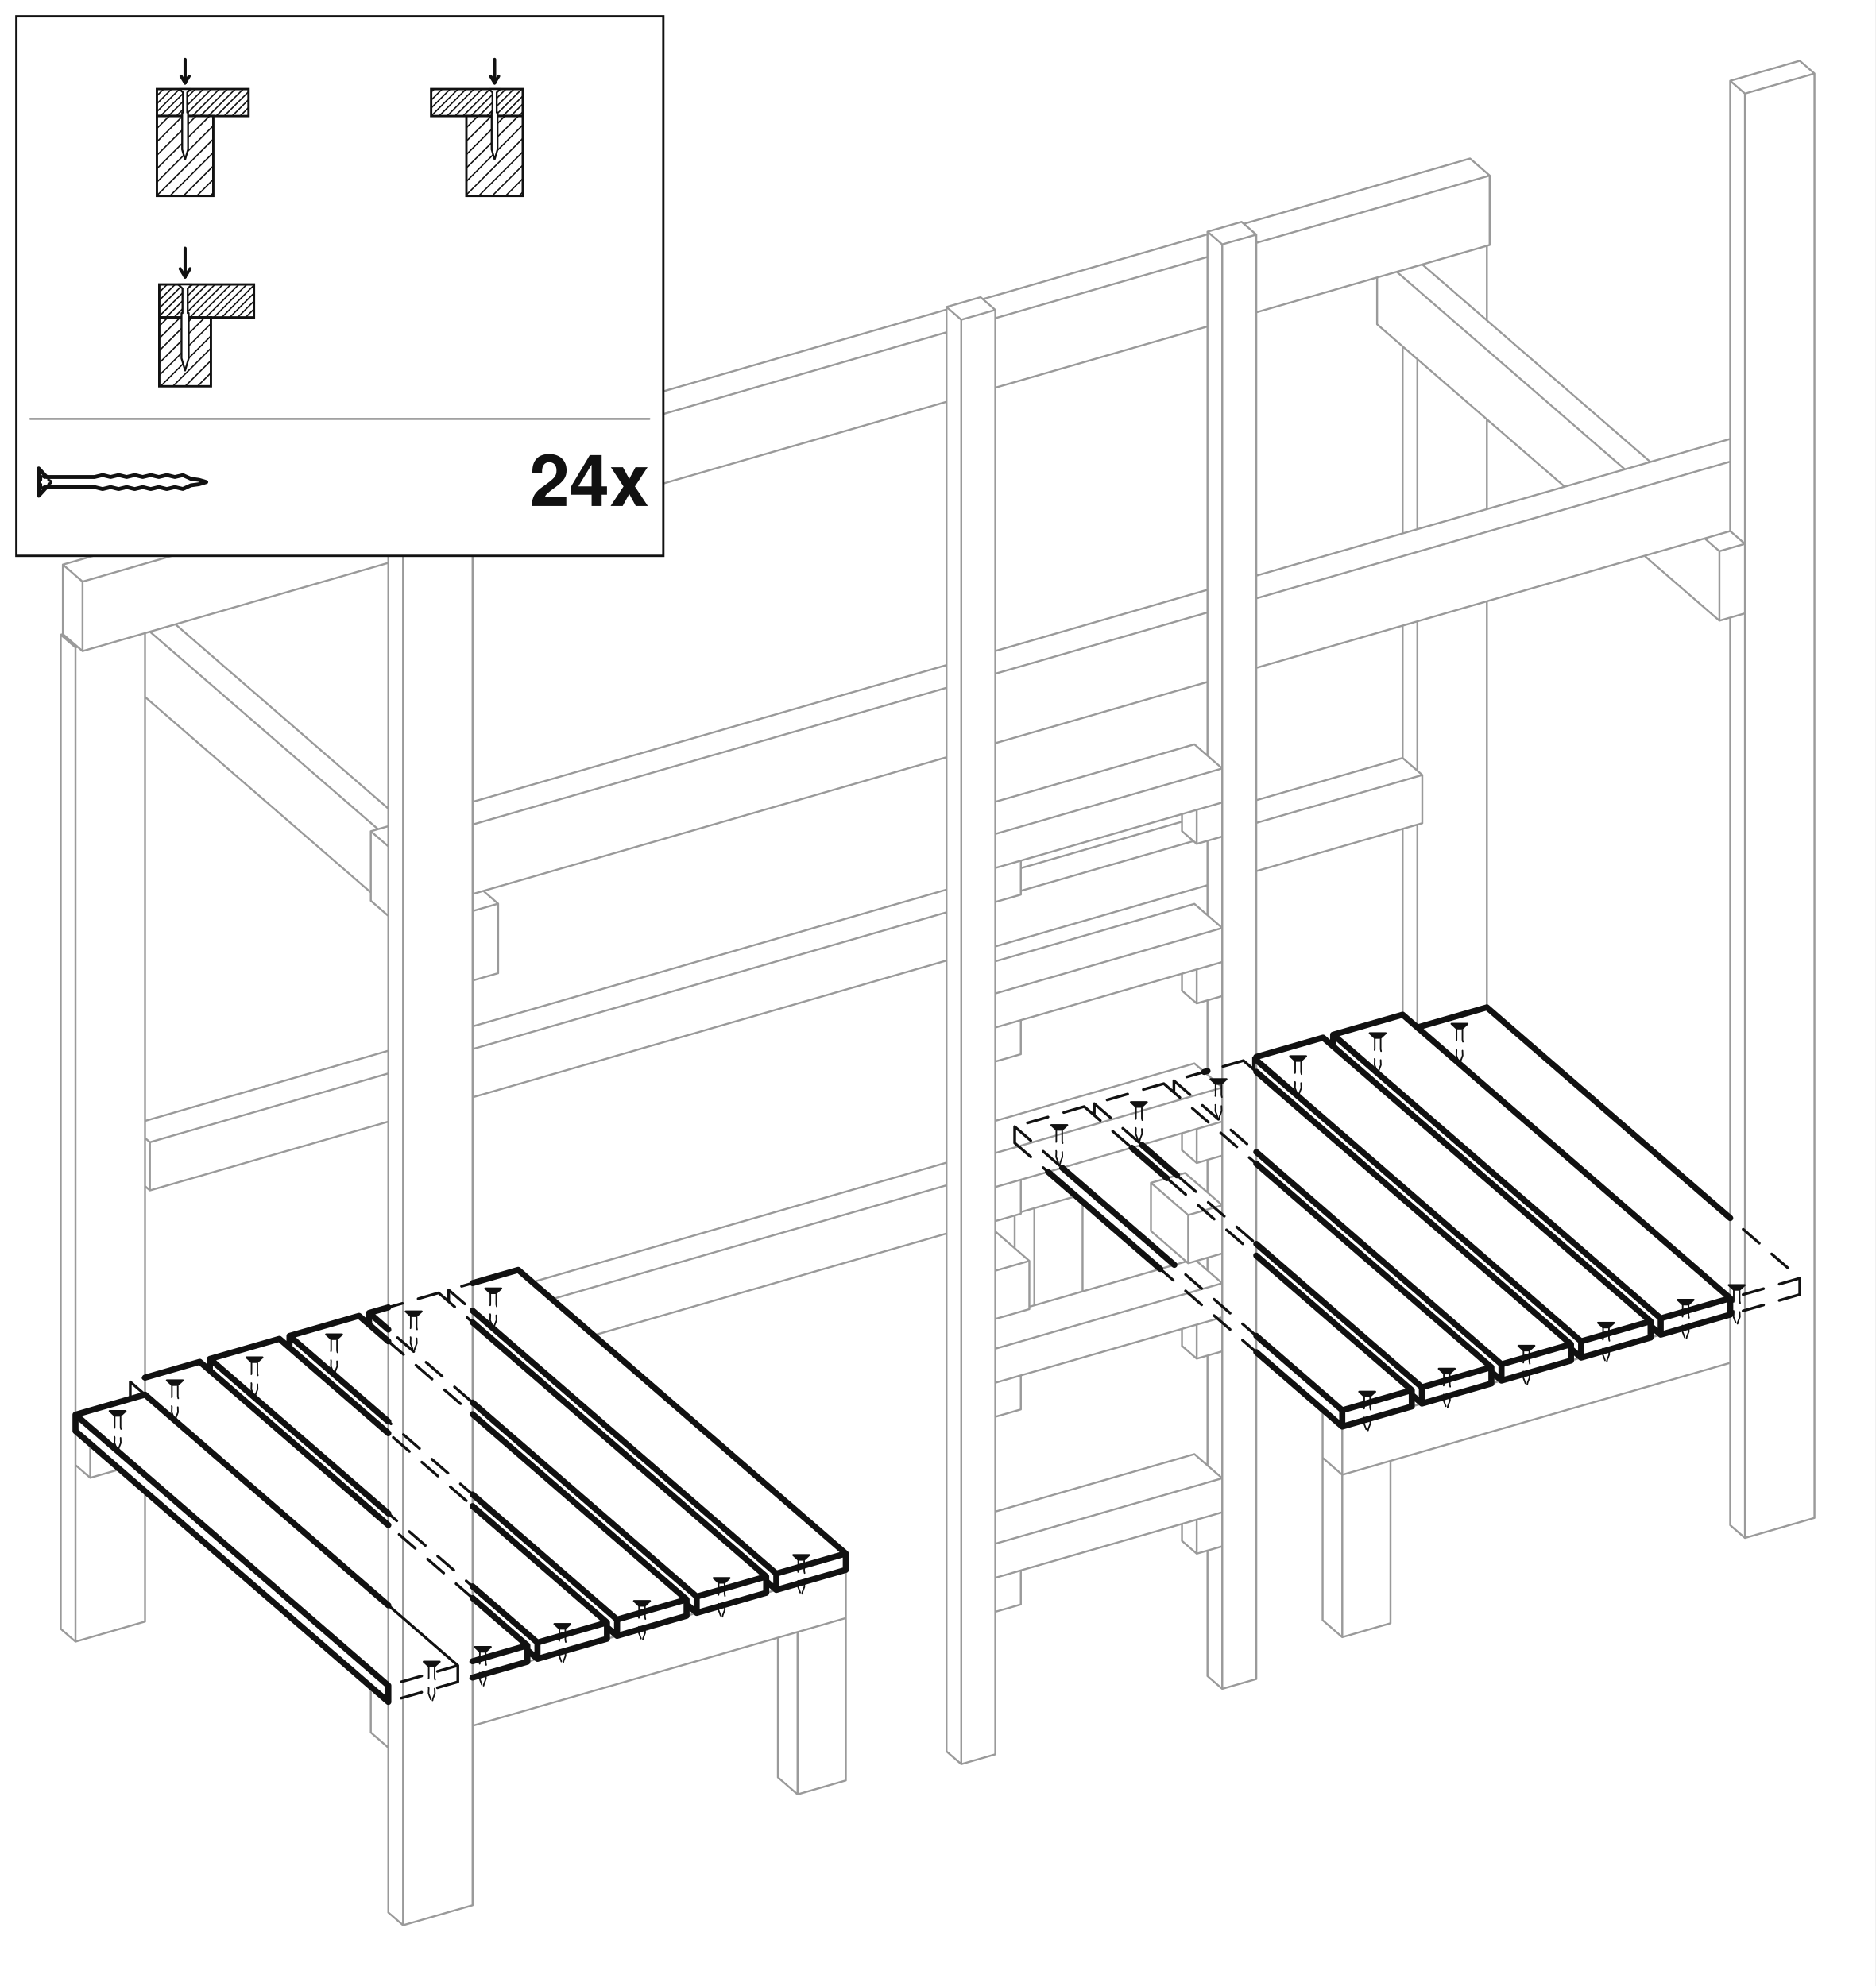
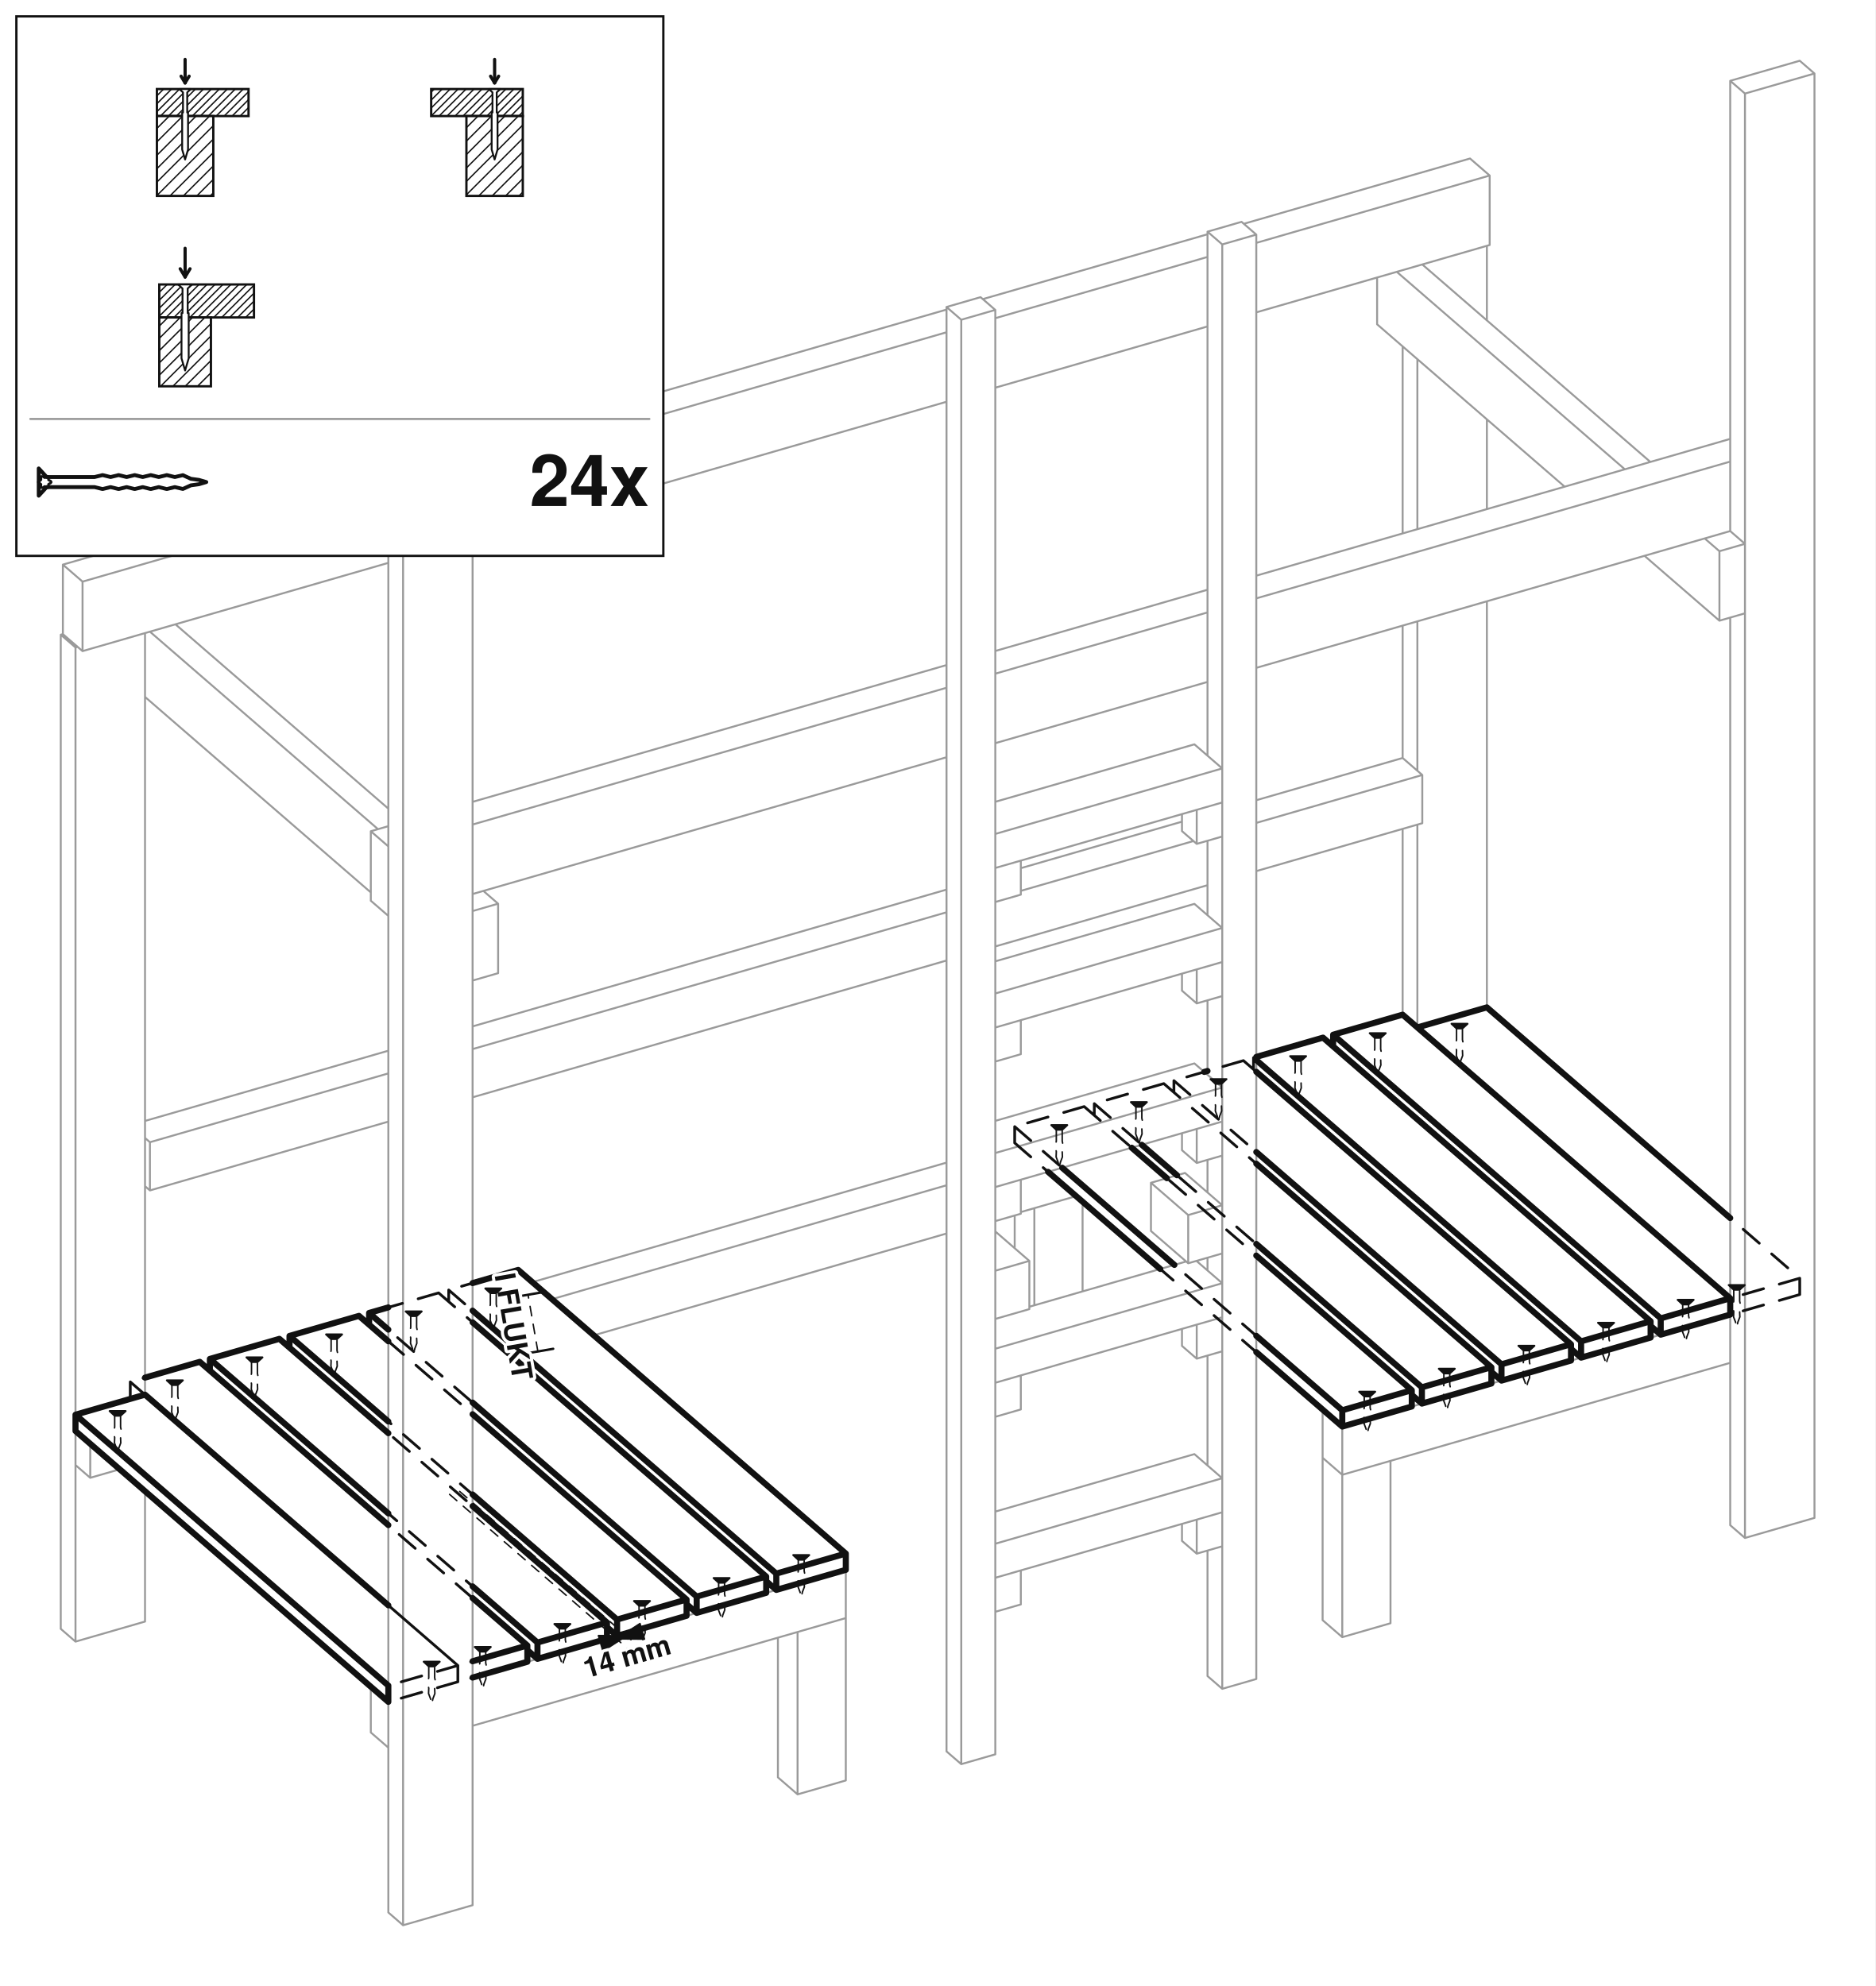
<svg xmlns="http://www.w3.org/2000/svg" viewBox="-1144.89 -1039.58 2289.79 2425.58">
  <rect x="-1144.89" y="-1039.58" width="2289.79" height="2425.58" fill="#ffffff" />
  <path d="M10.87,380.37 L-494.86,526.36 M169.11,421.29 L101.61,440.77 M10.87,466.97 L-419.86,591.31 M10.87,408.08 L-470.86,547.14 M670.7,190.76 L670.7,-305.19 M670.7,-417.77 L670.7,-527.41 M670.7,-648.28 L670.7,-739.35 M567.82,199.67 L567.82,-27.23 M567.82,-113.83 L567.82,-275.49 M567.82,-388.07 L567.82,-616.5 M585.82,215.26 L585.82,-32.43 M585.82,-98.24 L585.82,-280.69 M585.82,-393.27 L585.82,-600.91 M-967.82,940.89 L-967.82,781.68 M-967.82,663.76 L-967.82,-266.35 M-1070.7,949.8 L-1070.7,-264.37 M-1070.7,-264.37 L-1052.7,-248.78 M-1052.7,965.39 L-1052.7,-248.78 M-1070.7,949.8 L-1052.7,965.39 M-1068.1,-265.12 L-1070.7,-264.37 M-967.82,940.89 L-1052.7,965.39 M-1050.1,-249.53 L-1052.7,-248.78 M567.82,-113.83 L591.82,-93.05 M591.82,-34.16 L591.82,-93.05 M-967.82,350.26 L-961.82,355.45 M-961.82,414.34 L-961.82,355.45 M-967.82,409.15 L-961.82,414.34 M567.82,-113.83 L389.13,-62.25 M298.39,-36.05 L101.61,20.75 M10.87,46.95 L-567.82,214 M-670.7,243.7 L-967.82,329.47 M591.82,-34.16 L389.13,24.35 M329.56,41.55 L70.44,116.35 M10.87,133.55 L-567.82,300.6 M-670.7,330.3 L-961.82,414.34 M591.82,-93.05 L389.13,-34.54 M312.39,-12.38 L101.61,48.46 M10.87,74.66 L-567.82,241.71 M-670.7,271.41 L-961.82,355.45 M650.1,-845.99 L674.1,-825.21 M674.1,-740.34 L674.1,-825.21 M-1068.1,-265.12 L-1068.1,-349.99 M-1068.1,-349.99 L-1044.1,-329.21 M-1044.1,-244.34 L-1044.1,-329.21 M-1068.1,-265.12 L-1044.1,-244.34 M650.1,-845.99 L373.88,-766.25 M329.56,-753.46 L55.19,-674.25 M10.87,-661.46 L-583.07,-490 M-670.7,-464.71 L-1068.1,-349.99 M674.1,-740.34 L389.13,-658.07 M329.56,-640.88 L70.44,-566.07 M10.87,-548.88 L-567.82,-381.82 M-670.7,-352.13 L-1044.1,-244.34 M674.1,-825.21 L389.13,-742.94 M329.56,-725.75 L70.44,-650.94 M10.87,-633.75 L-567.82,-466.69 M-670.7,-437 L-1044.1,-329.21 M1052.7,-965.39 L1070.7,-949.8 M1070.7,814.3 L1070.7,-949.8 M967.82,823.21 L967.82,-285.3 M967.82,-390.96 L967.82,-940.89 M967.82,-940.89 L985.82,-925.3 M985.82,838.8 L985.82,-925.3 M967.82,823.21 L985.82,838.8 M1052.7,-965.39 L967.82,-940.89 M1070.7,814.3 L985.82,838.8 M1070.7,-949.8 L985.82,-925.3 M-585.82,-492.39 L-567.82,-476.8 M-567.82,1287.3 L-567.82,-476.8 M-670.7,1296.21 L-670.7,-467.89 M-670.7,-467.89 L-652.7,-452.3 M-652.7,1311.8 L-652.7,-452.3 M-670.7,1296.21 L-652.7,1311.8 M-585.82,-492.39 L-670.7,-467.89 M-567.82,1287.3 L-652.7,1311.8 M-567.82,-476.8 L-652.7,-452.3 M591.82,-716.59 L870.32,-475.4 M967.82,-390.96 L985.82,-375.37 M985.82,-290.5 L985.82,-375.37 M536.65,-643.5 L536.65,-700.66 M560.65,-707.59 L839.15,-466.4 M936.65,-381.96 L954.65,-366.37 M954.65,-281.5 L954.65,-366.37 M536.65,-643.5 L765.65,-445.18 M863.15,-360.74 L954.65,-281.5 M985.82,-290.5 L954.65,-281.5 M985.82,-375.37 L954.65,-366.37 M-930.65,-277.09 L-670.7,-51.96 M-554.65,48.54 L-536.65,64.13 M-536.65,149 L-536.65,64.13 M-961.82,-268.09 L-683.32,-26.9 M-567.82,158 L-567.82,73.13 M-967.82,-188.41 L-692.1,50.38 M-536.65,149 L-567.82,158 M-536.65,64.13 L-567.82,73.13 M-692.1,60.51 L-692.1,-24.36 M-692.1,-24.36 L-670.7,-5.83 M-692.1,60.51 L-670.7,79.04 M967.82,-503.54 L389.13,-336.49 M329.56,-319.29 L70.44,-244.49 M10.87,-227.29 L-567.82,-60.24 M-670.7,-30.54 L-692.1,-24.36 M967.82,-390.96 L389.13,-223.91 M329.56,-206.71 L70.44,-131.91 M10.87,-114.71 L-567.82,52.34 M967.82,-475.83 L389.13,-308.78 M329.56,-291.58 L70.44,-216.78 M10.87,-199.58 L-567.82,-32.53 M-1052.7,749.75 L-1052.7,708.18 M-1052.7,708.18 L-1034.7,723.76 M-1034.7,765.33 L-1034.7,723.76 M-1052.7,749.75 L-1034.7,765.33 M-998.7,754.94 L-1034.7,765.33 M470.11,740.85 L470.11,681.96 M470.11,681.96 L494.11,702.75 M494.11,761.64 L494.11,702.75 M470.11,740.85 L494.11,761.64 M967.82,624.89 L494.11,761.64 M967.82,566 L494.11,702.75 M-112.11,936.64 L-112.11,877.75 M-692.1,1076.35 L-692.1,1020.46 M-692.1,1076.35 L-670.7,1094.89 M-112.11,936.64 L-567.82,1068.19 M-112.11,877.75 L-567.82,1009.3 M177,537.66 L177,428.12 M94.11,484.92 L94.11,444.96 M118.11,554.66 L118.11,436.01 M169.11,421.29 L118.11,436.01 M553,942.96 L553,744.64 M470.11,939.17 L470.11,740.85 M470.11,740.85 L494.11,761.64 M494.11,959.96 L494.11,761.64 M470.11,939.17 L494.11,959.96 M553,942.96 L494.11,959.96 M553,744.64 L494.11,761.64 M-112.11,1134.96 L-112.11,936.64 M-195,1131.17 L-195,960.57 M-171,1151.96 L-171,953.64 M-195,1131.17 L-171,1151.96 M-112.11,1134.96 L-171,1151.96 M-112.11,936.64 L-171,953.64 M313.56,736.39 L347.56,765.84 M347.56,807.41 L347.56,765.84 M70.44,887.41 L70.44,845.84 M313.56,736.39 L70.44,806.58 M347.56,807.41 L70.44,887.41 M347.56,765.84 L70.44,845.84 M316.06,500.4 L347.56,527.68 M347.56,569.25 L347.56,527.68 M70.44,649.25 L70.44,607.68 M303.49,501.14 L112.01,556.42 M347.56,569.25 L70.44,649.25 M347.56,527.68 L70.44,607.68 M313.56,259.21 L347.56,288.66 M347.56,330.23 L347.56,288.66 M70.44,410.23 L70.44,368.66 M313.56,259.21 L70.44,329.4 M347.56,330.23 L70.44,410.23 M347.56,288.66 L70.44,368.66 M313.56,64.36 L347.56,93.8 M347.56,135.37 L347.56,93.8 M70.44,215.37 L70.44,173.8 M313.56,64.36 L70.44,134.54 M347.56,135.37 L70.44,215.37 M347.56,93.8 L70.44,173.8 M313.56,-130.5 L347.56,-101.05 M347.56,-59.49 L347.56,-101.05 M70.44,20.51 L70.44,-21.05 M313.56,-130.5 L70.44,-60.31 M347.56,-59.49 L70.44,20.51 M347.56,-101.05 L70.44,-21.05 M371.13,-768.64 L389.13,-753.05 M389.13,1011.05 L389.13,-753.05 M329.56,1007.46 L329.56,854.17 M329.56,750.25 L329.56,616.01 M329.56,512.09 L329.56,496.5 M329.56,416.83 L329.56,376.99 M329.56,273.07 L329.56,182.14 M329.56,78.21 L329.56,-12.72 M329.56,-116.64 L329.56,-756.64 M329.56,-756.64 L347.56,-741.05 M347.56,1023.05 L347.56,-741.05 M329.56,1007.46 L347.56,1023.05 M371.13,-768.64 L329.56,-756.64 M389.13,1011.05 L347.56,1023.05 M389.13,-753.05 L347.56,-741.05 M52.44,-676.64 L70.44,-661.05 M70.44,1103.05 L70.44,-661.05 M10.87,1099.46 L10.87,-664.64 M10.87,-664.64 L28.87,-649.05 M28.87,1115.05 L28.87,-649.05 M10.87,1099.46 L28.87,1115.05 M52.44,-676.64 L10.87,-664.64 M70.44,1103.05 L28.87,1115.05 M70.44,-661.05 L28.87,-649.05 M347.56,848.98 L347.56,807.41 M298.39,842.39 L298.39,821.6 M316.39,857.98 L316.39,816.41 M298.39,842.39 L316.39,857.98 M347.56,848.98 L316.39,857.98 M347.56,807.41 L316.39,816.41 M347.56,610.82 L347.56,569.25 M298.39,604.23 L298.39,583.45 M316.39,619.82 L316.39,578.25 M298.39,604.23 L316.39,619.82 M347.56,610.82 L316.39,619.82 M347.56,569.25 L316.39,578.25 M347.56,371.8 L347.56,330.23 M298.39,365.21 L298.39,344.42 M316.39,380.8 L316.39,339.23 M298.39,365.21 L316.39,380.8 M347.56,371.8 L316.39,380.8 M347.56,330.23 L316.39,339.23 M347.56,176.94 L347.56,135.37 M298.39,170.35 L298.39,149.57 M316.39,185.94 L316.39,144.37 M298.39,170.35 L316.39,185.94 M347.56,176.94 L316.39,185.94 M347.56,135.37 L316.39,144.37 M347.56,-17.92 L347.56,-59.49 M298.39,-24.5 L298.39,-45.29 M316.39,-8.92 L316.39,-50.49 M298.39,-24.5 L316.39,-8.92 M347.56,-17.92 L316.39,-8.92 M347.56,-59.49 L316.39,-50.49 M101.61,919.98 L101.61,878.41 M70.44,928.98 L70.44,887.41 M101.61,919.98 L70.44,928.98 M101.61,878.41 L70.44,887.41 M101.61,681.82 L101.61,640.25 M70.44,690.82 L70.44,649.25 M101.61,681.82 L70.44,690.82 M101.61,640.25 L70.44,649.25 M101.61,442.8 L101.61,401.23 M70.44,451.8 L70.44,410.23 M101.61,442.8 L70.44,451.8 M101.61,401.23 L70.44,410.23 M101.61,247.94 L101.61,206.37 M70.44,256.94 L70.44,215.37 M101.61,247.94 L70.44,256.94 M101.61,206.37 L70.44,215.37 M101.61,53.08 L101.61,11.51 M70.44,62.08 L70.44,20.51 M101.61,53.08 L70.44,62.08 M101.61,11.51 L70.44,20.51 M302.06,393.01 L347.56,432.42 M347.56,491.31 L347.56,432.42 M260.49,463.9 L260.49,405.01 M260.49,405.01 L305.99,444.42 M305.99,503.31 L305.99,444.42 M260.49,463.9 L305.99,503.31 M302.06,393.01 L260.49,405.01 M347.56,491.31 L305.99,503.31 M347.56,432.42 L305.99,444.42 M70.44,464.42 L112.01,500.42 M112.01,559.31 L112.01,500.42 M70.44,571.31 L70.44,512.42 M112.01,559.31 L70.44,571.31 M112.01,500.42 L70.44,512.42" fill="none" stroke="#9a9a9a" stroke-width="2.37" stroke-linecap="round" stroke-linejoin="round" />
  <path d="M670.7,190.76 L1052.7,521.58 M1052.7,541.5 L1052.7,521.58 M585.82,215.26 L967.82,546.08 M967.82,566 L967.82,546.08 M670.7,190.76 L585.82,215.26 M1052.7,541.5 L967.82,566 M1052.7,521.58 L967.82,546.08 M-967.82,663.76 L-585.82,994.58 M-585.82,1014.5 L-585.82,994.58 M-1052.7,708.18 L-1052.7,688.26 M-1052.7,688.26 L-670.7,1019.08 M-670.7,1039 L-670.7,1019.08 M-1052.7,708.18 L-670.7,1039 M-967.82,663.76 L-1052.7,688.26 M-585.82,1014.5 L-670.7,1039 M-585.82,994.58 L-670.7,1019.08 M567.82,199.67 L967.82,546.08 M967.82,566 L967.82,546.08 M482.95,238.42 L482.95,224.17 M482.95,224.17 L882.95,570.58 M882.95,590.5 L882.95,570.58 M870.61,579.81 L882.95,590.5 M567.82,199.67 L482.95,224.17 M967.82,566 L882.95,590.5 M967.82,546.08 L882.95,570.58 M470.61,227.73 L870.61,574.14 M870.61,594.06 L870.61,574.14 M385.74,266.48 L385.74,252.23 M385.74,252.23 L785.74,598.64 M785.74,618.56 L785.74,598.64 M773.4,607.87 L785.74,618.56 M470.61,227.73 L385.74,252.23 M870.61,594.06 L785.74,618.56 M870.61,574.14 L785.74,598.64 M373.4,255.79 L773.4,602.2 M773.4,622.12 L773.4,602.2 M288.53,294.54 L288.53,280.29 M288.53,280.29 L688.53,626.7 M688.53,646.62 L688.53,626.7 M676.19,635.94 L688.53,646.62 M373.4,255.79 L288.53,280.29 M773.4,622.12 L688.53,646.62 M773.4,602.2 L688.53,626.7 M276.19,283.86 L676.19,630.27 M676.19,650.19 L676.19,630.27 M191.32,322.61 L191.32,308.36 M191.32,308.36 L591.32,654.77 M591.32,674.69 L591.32,654.77 M578.98,664 L591.32,674.69 M276.19,283.86 L191.32,308.36 M676.19,650.19 L591.32,674.69 M676.19,630.27 L591.32,654.77 M178.98,311.92 L578.98,658.33 M578.98,678.25 L578.98,658.33 M94.11,356.34 L94.11,336.42 M94.11,336.42 L494.11,682.83 M494.11,702.75 L494.11,682.83 M94.11,356.34 L494.11,702.75 M178.98,311.92 L94.11,336.42 M578.98,678.25 L494.11,702.75 M578.98,658.33 L494.11,682.83 M-900.95,623.67 L-500.95,970.08 M-500.95,990 L-500.95,970.08 M-985.82,668.09 L-985.82,648.17 M-985.82,648.17 L-585.82,994.58 M-585.82,1014.5 L-585.82,994.58 M-985.82,668.09 L-985.07,668.74 M-900.95,623.67 L-985.82,648.17 M-500.95,990 L-585.82,1014.5 M-500.95,970.08 L-585.82,994.58 M-803.74,595.61 L-403.74,942.02 M-403.74,961.94 L-403.74,942.02 M-888.61,634.36 L-888.61,620.11 M-888.61,620.11 L-488.61,966.52 M-488.61,986.44 L-488.61,966.52 M-500.95,975.75 L-488.61,986.44 M-803.74,595.61 L-888.61,620.11 M-403.74,961.94 L-488.61,986.44 M-403.74,942.02 L-488.61,966.52 M-706.53,567.54 L-306.53,913.95 M-306.53,933.87 L-306.53,913.95 M-791.4,606.29 L-791.4,592.04 M-791.4,592.04 L-391.4,938.45 M-391.4,958.37 L-391.4,938.45 M-403.74,947.69 L-391.4,958.37 M-706.53,567.54 L-791.4,592.04 M-306.53,933.87 L-391.4,958.37 M-306.53,913.95 L-391.4,938.45 M-609.32,539.48 L-209.32,885.89 M-209.32,905.81 L-209.32,885.89 M-694.19,578.23 L-694.19,563.98 M-694.19,563.98 L-294.19,910.39 M-294.19,930.31 L-294.19,910.39 M-306.53,919.62 L-294.19,930.31 M-609.32,539.48 L-694.19,563.98 M-209.32,905.81 L-294.19,930.31 M-209.32,885.89 L-294.19,910.39 M-512.11,511.42 L-112.11,857.83 M-112.11,877.75 L-112.11,857.83 M-596.98,550.17 L-596.98,535.92 M-596.98,535.92 L-196.98,882.33 M-196.98,902.25 L-196.98,882.33 M-209.32,891.56 L-196.98,902.25 M-512.11,511.42 L-596.98,535.92 M-112.11,877.75 L-196.98,902.25 M-112.11,857.83 L-196.98,882.33" fill="none" stroke="#111111" stroke-width="3.34" stroke-linecap="round" stroke-linejoin="round" stroke-dasharray="26 20" />
  <path d="M670.7,190.76 L967.82,448.08 M585.82,215.26 L967.82,546.08 M967.82,566 L967.82,546.08 M670.7,190.76 L585.82,215.26 M-967.82,663.76 L-670.7,921.08 M-1052.7,708.18 L-1052.7,688.26 M-1052.7,688.26 L-670.7,1019.08 M-670.7,1039 L-670.7,1019.08 M-1052.7,708.18 L-670.7,1039 M-967.82,663.76 L-1052.7,688.26 M567.82,199.67 L967.82,546.08 M967.82,566 L967.82,546.08 M482.95,238.42 L482.95,224.17 M482.95,224.17 L882.95,570.58 M882.95,590.5 L882.95,570.58 M870.61,579.81 L882.95,590.5 M567.82,199.67 L482.95,224.17 M967.82,566 L882.95,590.5 M967.82,546.08 L882.95,570.58 M470.61,227.73 L870.61,574.14 M870.61,594.06 L870.61,574.14 M389.13,255.17 L785.74,598.64 M785.74,618.56 L785.74,598.64 M773.4,607.87 L785.74,618.56 M470.61,227.73 L389.13,251.25 M870.61,594.06 L785.74,618.56 M870.61,574.14 L785.74,598.64 M389.13,269.42 L773.4,602.2 M773.4,622.12 L773.4,602.2 M389.13,367.42 L688.53,626.7 M688.53,646.62 L688.53,626.7 M676.19,635.94 L688.53,646.62 M329.56,268.45 L325.56,269.6 M773.4,622.12 L688.53,646.62 M773.4,602.2 L688.53,626.7 M389.13,381.67 L676.19,630.27 M676.19,650.19 L676.19,630.27 M249.32,358.59 L292.32,395.83 M389.13,479.67 L591.32,654.77 M591.32,674.69 L591.32,654.77 M578.98,664 L591.32,674.69 M676.19,650.19 L591.32,674.69 M676.19,630.27 L591.32,654.77 M236.98,362.15 L279.98,399.39 M389.13,493.92 L578.98,658.33 M578.98,678.25 L578.98,658.33 M152.11,386.65 L289.11,505.29 M389.13,591.92 L494.11,682.83 M494.11,702.75 L494.11,682.83 M134.86,391.63 L271.86,510.27 M389.13,611.84 L494.11,702.75 M578.98,678.25 L494.11,702.75 M578.98,658.33 L494.11,682.83 M-900.95,623.67 L-670.7,823.08 M-567.82,912.17 L-500.95,970.08 M-500.95,990 L-500.95,970.08 M-967.82,663.76 L-670.7,921.08 M-900.95,623.67 L-967.82,642.97 M-500.95,990 L-567.82,1009.3 M-500.95,970.08 L-567.82,989.38 M-803.74,595.61 L-670.7,710.83 M-567.82,799.92 L-403.74,942.02 M-403.74,961.94 L-403.74,942.02 M-888.61,634.36 L-888.61,620.11 M-888.61,620.11 L-670.7,808.83 M-567.82,897.92 L-488.61,966.52 M-488.61,986.44 L-488.61,966.52 M-500.95,975.75 L-488.61,986.44 M-803.74,595.61 L-888.61,620.11 M-403.74,961.94 L-488.61,986.44 M-403.74,942.02 L-488.61,966.52 M-706.53,567.54 L-670.7,598.58 M-567.82,687.67 L-306.53,913.95 M-306.53,933.87 L-306.53,913.95 M-791.4,606.29 L-791.4,592.04 M-791.4,592.04 L-670.7,696.58 M-567.82,785.67 L-391.4,938.45 M-391.4,958.37 L-391.4,938.45 M-403.74,947.69 L-391.4,958.37 M-706.53,567.54 L-791.4,592.04 M-306.53,933.87 L-391.4,958.37 M-306.53,913.95 L-391.4,938.45 M-567.82,575.42 L-209.32,885.89 M-209.32,905.81 L-209.32,885.89 M-694.19,578.23 L-694.19,563.98 M-694.19,563.98 L-670.7,584.33 M-567.82,673.42 L-294.19,910.39 M-294.19,930.31 L-294.19,910.39 M-306.53,919.62 L-294.19,930.31 M-670.7,557.2 L-694.19,563.98 M-209.32,905.81 L-294.19,930.31 M-209.32,885.89 L-294.19,910.39 M-512.11,511.42 L-112.11,857.83 M-112.11,877.75 L-112.11,857.83 M-567.82,561.17 L-196.98,882.33 M-196.98,902.25 L-196.98,882.33 M-209.32,891.56 L-196.98,902.25 M-512.11,511.42 L-567.82,527.5 M-112.11,877.75 L-196.98,902.25 M-112.11,857.83 L-196.98,882.33" fill="none" stroke="#111111" stroke-width="7.42" stroke-linecap="round" stroke-linejoin="round" />
+   <path d="M-583.58,781.98 L-364.23,971.95" fill="none" stroke="#111111" stroke-width="1.76" stroke-linecap="round" stroke-dasharray="11.73 10.35" />
+   <path d="M-595.92,785.55 L-376.57,975.51" fill="none" stroke="#111111" stroke-width="1.76" stroke-linecap="round" stroke-dasharray="11.73 10.35" />
+   <path d="M-379.88,958.39 L-392.22,961.96" fill="none" stroke="#111111" stroke-width="2.93" stroke-linecap="round" />
+   <path d="M-379.88,958.39 L-414.1,958.04 L-408.64,976.93 Z" fill="#111111" stroke="#111111" stroke-width="1.97" stroke-linejoin="round" />
+   <path d="M-392.22,961.96 L-358,962.31 L-363.46,943.42 Z" fill="#111111" stroke="#111111" stroke-width="1.97" stroke-linejoin="round" />
+   <text x="-376" y="994.98" font-family="Helvetica, Arial, sans-serif" font-size="34.5" font-weight="bold" text-anchor="middle" fill="#111111" paint-order="stroke" stroke="#ffffff" stroke-width="7.59" stroke-linejoin="round" transform="rotate(-16.1 -376 994.98)">14 mm</text>
+   <path d="M-488.11,611.01 L-500.11,541.73" fill="none" stroke="#111111" stroke-width="1.76" stroke-linecap="round" stroke-dasharray="11.73 10.35" />
+   <path d="M-469.41,607.77 L-506.81,614.25" fill="none" stroke="#111111" stroke-width="2.93" stroke-linecap="round" />
+   <path d="M-481.41,538.49 L-518.81,544.97" fill="none" stroke="#111111" stroke-width="2.93" stroke-linecap="round" />
+   <text x="-529.8" y="582.55" font-family="Helvetica, Arial, sans-serif" font-size="34.5" font-weight="bold" text-anchor="middle" fill="#111111" paint-order="stroke" stroke="#ffffff" stroke-width="7.59" stroke-linejoin="round" transform="rotate(80.17 -529.8 582.55)">I FLUKT</text>
  <rect x="-1124.89" y="-1019.58" width="789.98" height="658.9" rx="0" fill="#ffffff" stroke="#111111" stroke-width="2.82" />
  <rect x="-953.29" y="-930.83" width="111.88" height="32.99" rx="0" fill="#ffffff" stroke="#111111" stroke-width="2.82" />
  <path d="M-953.29,-922.64 L-945.1,-930.83 M-953.29,-912.92 L-935.38,-930.83 M-953.29,-903.2 L-925.66,-930.83 M-948.93,-897.84 L-915.94,-930.83 M-939.21,-897.84 L-906.22,-930.83 M-929.49,-897.84 L-896.5,-930.83 M-919.77,-897.84 L-886.78,-930.83 M-910.05,-897.84 L-877.06,-930.83 M-900.33,-897.84 L-867.34,-930.83 M-890.61,-897.84 L-857.62,-930.83 M-880.89,-897.84 L-847.9,-930.83 M-871.17,-897.84 L-841.41,-927.6 M-861.45,-897.84 L-841.41,-917.88 M-851.73,-897.84 L-841.41,-908.16 M-842.01,-897.84 L-841.41,-898.44" fill="none" stroke="#111111" stroke-width="1.63" />
  <rect x="-953.29" y="-897.84" width="68.85" height="97.54" rx="0" fill="#ffffff" stroke="#111111" stroke-width="2.82" />
  <path d="M-953.29,-882.76 L-938.21,-897.84 M-953.29,-866.37 L-921.82,-897.84 M-953.29,-849.97 L-905.43,-897.84 M-953.29,-833.58 L-889.03,-897.84 M-953.29,-817.19 L-884.44,-886.04 M-953.29,-800.79 L-884.44,-869.65 M-937.39,-800.3 L-884.44,-853.25 M-921,-800.3 L-884.44,-836.86 M-904.61,-800.3 L-884.44,-820.47 M-888.21,-800.3 L-884.44,-804.07" fill="none" stroke="#111111" stroke-width="1.63" />
  <path d="M-925.86,-930.83 L-921.45,-926.77 L-921.45,-902.17 L-922.45,-902.17 L-922.45,-856.96 L-918.87,-844.77 L-915.28,-856.96 L-915.28,-902.17 L-916.28,-902.17 L-916.28,-926.77 L-911.87,-930.83 Z" fill="#ffffff" stroke="#111111" stroke-width="2.26" stroke-linejoin="round" />
  <path d="M-918.87,-966.98 L-918.87,-938.33" fill="none" stroke="#111111" stroke-width="3.9" stroke-linecap="round" />
  <path d="M-918.87,-938.33 L-913.95,-946.5" fill="none" stroke="#111111" stroke-width="3.9" stroke-linecap="round" />
  <path d="M-918.87,-938.33 L-923.78,-946.5" fill="none" stroke="#111111" stroke-width="3.9" stroke-linecap="round" />
  <rect x="-618.4" y="-930.83" width="111.88" height="32.99" rx="0" fill="#ffffff" stroke="#111111" stroke-width="2.82" />
  <path d="M-618.4,-927.05 L-614.62,-930.83 M-618.4,-917.33 L-604.9,-930.83 M-618.4,-907.61 L-595.18,-930.83 M-618.4,-897.89 L-585.46,-930.83 M-608.73,-897.84 L-575.74,-930.83 M-599.01,-897.84 L-566.02,-930.83 M-589.3,-897.84 L-556.3,-930.83 M-579.58,-897.84 L-546.58,-930.83 M-569.86,-897.84 L-536.86,-930.83 M-560.14,-897.84 L-527.14,-930.83 M-550.42,-897.84 L-517.42,-930.83 M-540.7,-897.84 L-507.7,-930.83 M-530.98,-897.84 L-506.52,-922.3 M-521.26,-897.84 L-506.52,-912.58 M-511.54,-897.84 L-506.52,-902.86" fill="none" stroke="#111111" stroke-width="1.63" />
  <rect x="-575.37" y="-897.84" width="68.85" height="97.54" rx="0" fill="#ffffff" stroke="#111111" stroke-width="2.82" />
  <path d="M-575.37,-883.64 L-561.17,-897.84 M-575.37,-867.24 L-544.77,-897.84 M-575.37,-850.85 L-528.38,-897.84 M-575.37,-834.46 L-511.99,-897.84 M-575.37,-818.06 L-506.52,-886.92 M-575.37,-801.67 L-506.52,-870.52 M-560.35,-800.3 L-506.52,-854.13 M-543.95,-800.3 L-506.52,-837.74 M-527.56,-800.3 L-506.52,-821.34 M-511.17,-800.3 L-506.52,-804.95" fill="none" stroke="#111111" stroke-width="1.63" />
  <path d="M-547.94,-930.83 L-543.53,-926.77 L-543.53,-902.17 L-544.53,-902.17 L-544.53,-856.96 L-540.94,-844.77 L-537.36,-856.96 L-537.36,-902.17 L-538.36,-902.17 L-538.36,-926.77 L-533.95,-930.83 Z" fill="#ffffff" stroke="#111111" stroke-width="2.26" stroke-linejoin="round" />
  <path d="M-540.94,-966.98 L-540.94,-938.33" fill="none" stroke="#111111" stroke-width="3.9" stroke-linecap="round" />
  <path d="M-540.94,-938.33 L-536.03,-946.5" fill="none" stroke="#111111" stroke-width="3.9" stroke-linecap="round" />
  <path d="M-540.94,-938.33 L-545.86,-946.5" fill="none" stroke="#111111" stroke-width="3.9" stroke-linecap="round" />
  <rect x="-950.4" y="-692.17" width="115.62" height="40.29" rx="0" fill="#ffffff" stroke="#111111" stroke-width="2.82" />
  <path d="M-950.4,-682.53 L-940.76,-692.17 M-950.4,-672.81 L-931.04,-692.17 M-950.4,-663.09 L-921.32,-692.17 M-950.4,-653.37 L-911.6,-692.17 M-942.17,-651.88 L-901.88,-692.17 M-932.45,-651.88 L-892.16,-692.17 M-922.73,-651.88 L-882.44,-692.17 M-913.01,-651.88 L-872.72,-692.17 M-903.29,-651.88 L-863,-692.17 M-893.57,-651.88 L-853.28,-692.17 M-883.85,-651.88 L-843.56,-692.17 M-874.13,-651.88 L-834.78,-691.24 M-864.41,-651.88 L-834.78,-681.52 M-854.69,-651.88 L-834.78,-671.8 M-844.97,-651.88 L-834.78,-662.08 M-835.25,-651.88 L-834.78,-652.36" fill="none" stroke="#111111" stroke-width="1.63" />
  <rect x="-950.4" y="-651.88" width="63.07" height="84.09" rx="0" fill="#ffffff" stroke="#111111" stroke-width="2.82" />
  <path d="M-950.4,-641.3 L-939.81,-651.88 M-950.4,-626.28 L-924.8,-651.88 M-950.4,-611.26 L-909.78,-651.88 M-950.4,-596.25 L-894.76,-651.88 M-950.4,-581.23 L-887.33,-644.3 M-948.82,-567.79 L-887.33,-629.28 M-933.81,-567.79 L-887.33,-614.27 M-918.79,-567.79 L-887.33,-599.25 M-903.77,-567.79 L-887.33,-584.23 M-888.76,-567.79 L-887.33,-569.22" fill="none" stroke="#111111" stroke-width="1.63" />
  <path d="M-927.41,-692.17 L-922.02,-687.22 L-922.02,-657.17 L-923.25,-657.17 L-923.25,-601.95 L-918.87,-587.06 L-914.49,-601.95 L-914.49,-657.17 L-915.71,-657.17 L-915.71,-687.22 L-910.33,-692.17 Z" fill="#ffffff" stroke="#111111" stroke-width="2.26" stroke-linejoin="round" />
  <path d="M-918.87,-736.32 L-918.87,-701.33" fill="none" stroke="#111111" stroke-width="3.9" stroke-linecap="round" />
  <path d="M-918.87,-701.33 L-912.86,-711.31" fill="none" stroke="#111111" stroke-width="3.9" stroke-linecap="round" />
  <path d="M-918.87,-701.33 L-924.87,-711.31" fill="none" stroke="#111111" stroke-width="3.9" stroke-linecap="round" />
  <path d="M-1107.83,-527.89 L-351.98,-527.89" fill="none" stroke="#9a9a9a" stroke-width="2.6" stroke-linecap="round" />
  <svg x="-1107.83" y="-501.97" width="225.06" height="102.3" viewBox="0 0 264 120" preserveAspectRatio="xMidYMid meet">
    <g fill="none" stroke="#111" stroke-width="5.5" stroke-linecap="round" stroke-linejoin="round">
      <g transform="scale(4) translate(3 15)" stroke-width="1.38">
        <path d="M 0 -4.88 L 2.83 -1.8 L 19.98 -1.8 L 19.98 -1.8 L 22.86 -2.5 L 25.73 -1.8 L 28.61 -2.5 L 31.48 -1.8 L 34.36 -2.5 L 37.23 -1.8 L 40.11 -2.5 L 42.98 -1.8 L 45.86 -2.5 L 48.73 -1.8 L 51.61 -2.47 L 54.48 -1.17 L 57.36 -0.78 L 60 0 L 60 0 L 60 0 L 57.36 0.78 L 54.48 1.17 L 51.61 2.47 L 48.73 1.8 L 45.86 2.5 L 42.98 1.8 L 40.11 2.5 L 37.23 1.8 L 34.36 2.5 L 31.48 1.8 L 28.61 2.5 L 25.73 1.8 L 22.86 2.5 L 19.98 1.8 L 19.98 1.8 L 2.83 1.8 L 0 4.88 Z" />
        <path d="M 4.49 0 L 4.26 0.37 L 3.8 0.6 L 3.5 0.78 L 3.49 1.13 L 3.53 1.64 L 3.32 2.03 L 2.88 2.02 L 2.45 1.73 L 2.15 1.56 L 1.85 1.73 L 1.42 2.02 L 0.98 2.03 L 0.77 1.64 L 0.81 1.13 L 0.8 0.78 L 0.5 0.6 L 0.04 0.37 L -0.19 0 L 0.04 -0.37 L 0.5 -0.6 L 0.8 -0.78 L 0.81 -1.13 L 0.77 -1.64 L 0.98 -2.03 L 1.42 -2.02 L 1.85 -1.73 L 2.15 -1.56 L 2.45 -1.73 L 2.88 -2.02 L 3.32 -2.03 L 3.53 -1.64 L 3.49 -1.13 L 3.5 -0.78 L 3.8 -0.6 L 4.26 -0.37 Z" stroke-width="0.88" />
      </g>
    </g>
  </svg>
  <text x="-351.98" y="-421.59" font-family="Helvetica, Arial, sans-serif" font-size="87.69" font-weight="bold" text-anchor="end" fill="#111111">24x</text>
  <path d="M633.66,216.46 L633.66,230.35 L633.66,230.35 L632.26,236.79 L633.66,243.23 L633.41,249.67 L635.85,256.11 L637.2,262.55 L637.26,262.76 L637.26,262.76 L637.26,262.76 L637.32,262.55 L638.67,256.11 L641.11,249.67 L640.86,243.23 L642.26,236.79 L640.86,230.35 L640.86,230.35 L640.86,216.46 L633.66,216.46" fill="none" stroke="#111111" stroke-width="1.84" stroke-linecap="round" stroke-linejoin="round" stroke-dasharray="15 11" />
  <path d="M627.51,210.8 L633.66,216.46 L640.86,216.46 L647.01,210.8 Z" fill="#111111" stroke="#111111" stroke-width="2.37" stroke-linejoin="round" />
  <path d="M533.79,227.97 L533.79,241.86 L533.79,241.86 L532.39,248.3 L533.79,254.74 L533.54,261.18 L535.98,267.62 L537.33,274.06 L537.39,274.27 L537.39,274.27 L537.39,274.27 L537.45,274.06 L538.8,267.62 L541.24,261.18 L540.99,254.74 L542.39,248.3 L540.99,241.86 L540.99,241.86 L540.99,227.97 L533.79,227.97" fill="none" stroke="#111111" stroke-width="1.84" stroke-linecap="round" stroke-linejoin="round" stroke-dasharray="15 11" />
  <path d="M527.64,222.31 L533.79,227.97 L540.99,227.97 L547.14,222.31 Z" fill="#111111" stroke="#111111" stroke-width="2.37" stroke-linejoin="round" />
  <path d="M436.58,256.03 L436.58,269.92 L436.58,269.92 L435.18,276.36 L436.58,282.8 L436.33,289.24 L438.77,295.68 L440.12,302.12 L440.18,302.34 L440.18,302.34 L440.18,302.34 L440.24,302.12 L441.59,295.68 L444.03,289.24 L443.78,282.8 L445.18,276.36 L443.78,269.92 L443.78,269.92 L443.78,256.03 L436.58,256.03" fill="none" stroke="#111111" stroke-width="1.84" stroke-linecap="round" stroke-linejoin="round" stroke-dasharray="15 11" />
  <path d="M430.43,250.37 L436.58,256.03 L443.78,256.03 L449.93,250.37 Z" fill="#111111" stroke="#111111" stroke-width="2.37" stroke-linejoin="round" />
  <path d="M339.37,284.09 L339.37,297.99 L339.37,297.99 L337.97,304.43 L339.37,310.87 L339.12,317.31 L341.56,323.75 L342.9,330.19 L342.97,330.4 L342.97,330.4 L342.97,330.4 L343.03,330.19 L344.38,323.75 L346.82,317.31 L346.57,310.87 L347.97,304.43 L346.57,297.99 L346.57,297.99 L346.57,284.09 L339.37,284.09" fill="none" stroke="#111111" stroke-width="1.84" stroke-linecap="round" stroke-linejoin="round" stroke-dasharray="15 11" />
  <path d="M333.22,278.44 L339.37,284.09 L346.57,284.09 L352.72,278.44 Z" fill="#111111" stroke="#111111" stroke-width="2.37" stroke-linejoin="round" />
  <path d="M242.16,312.16 L242.16,326.05 L242.16,326.05 L240.76,332.49 L242.16,338.93 L241.9,345.37 L244.35,351.81 L245.69,358.25 L245.76,358.46 L245.76,358.46 L245.76,358.46 L245.82,358.25 L247.16,351.81 L249.61,345.37 L249.36,338.93 L250.76,332.49 L249.36,326.05 L249.36,326.05 L249.36,312.16 L242.16,312.16" fill="none" stroke="#111111" stroke-width="1.84" stroke-linecap="round" stroke-linejoin="round" stroke-dasharray="15 11" />
  <path d="M236.01,306.5 L242.16,312.16 L249.36,312.16 L255.51,306.5 Z" fill="#111111" stroke="#111111" stroke-width="2.37" stroke-linejoin="round" />
  <path d="M144.94,340.22 L144.94,354.11 L144.94,354.11 L143.54,360.55 L144.94,366.99 L144.69,373.43 L147.14,379.87 L148.48,386.31 L148.54,386.52 L148.54,386.52 L148.54,386.52 L148.61,386.31 L149.95,379.87 L152.39,373.43 L152.14,366.99 L153.54,360.55 L152.14,354.11 L152.14,354.11 L152.14,340.22 L144.94,340.22" fill="none" stroke="#111111" stroke-width="1.84" stroke-linecap="round" stroke-linejoin="round" stroke-dasharray="15 11" />
  <path d="M138.79,334.56 L144.94,340.22 L152.14,340.22 L158.29,334.56 Z" fill="#111111" stroke="#111111" stroke-width="2.37" stroke-linejoin="round" />
  <path d="M972.14,535.6 L972.14,549.49 L972.14,549.49 L970.74,555.93 L972.14,562.37 L971.89,568.81 L974.33,575.25 L975.68,581.69 L975.74,581.9 L975.74,581.9 L975.74,581.9 L975.81,581.69 L977.15,575.25 L979.59,568.81 L979.34,562.37 L980.74,555.93 L979.34,549.49 L979.34,549.49 L979.34,535.6 L972.14,535.6" fill="none" stroke="#111111" stroke-width="1.84" stroke-linecap="round" stroke-linejoin="round" stroke-dasharray="15 11" />
  <path d="M965.99,529.94 L972.14,535.6 L979.34,535.6 L985.49,529.94 Z" fill="#111111" stroke="#111111" stroke-width="2.37" stroke-linejoin="round" />
  <path d="M-546.14,539.72 L-546.14,553.61 L-546.14,553.61 L-547.54,560.05 L-546.14,566.49 L-546.39,572.93 L-543.95,579.37 L-542.61,585.81 L-542.54,586.02 L-542.54,586.02 L-542.54,586.02 L-542.48,585.81 L-541.14,579.37 L-538.69,572.93 L-538.94,566.49 L-537.54,560.05 L-538.94,553.61 L-538.94,553.61 L-538.94,539.72 L-546.14,539.72" fill="none" stroke="#111111" stroke-width="1.84" stroke-linecap="round" stroke-linejoin="round" stroke-dasharray="15 11" />
  <path d="M-552.29,534.06 L-546.14,539.72 L-538.94,539.72 L-532.79,534.06 Z" fill="#111111" stroke="#111111" stroke-width="2.37" stroke-linejoin="round" />
  <path d="M909.79,553.6 L909.79,567.49 L909.79,567.49 L908.39,573.93 L909.79,580.37 L909.54,586.81 L911.98,593.25 L913.33,599.69 L913.39,599.9 L913.39,599.9 L913.39,599.9 L913.45,599.69 L914.8,593.25 L917.24,586.81 L916.99,580.37 L918.39,573.93 L916.99,567.49 L916.99,567.49 L916.99,553.6 L909.79,553.6" fill="none" stroke="#111111" stroke-width="1.84" stroke-linecap="round" stroke-linejoin="round" stroke-dasharray="15 11" />
  <path d="M903.64,547.94 L909.79,553.6 L916.99,553.6 L923.14,547.94 Z" fill="#111111" stroke="#111111" stroke-width="2.37" stroke-linejoin="round" />
  <path d="M-643.36,567.78 L-643.36,581.67 L-643.36,581.67 L-644.76,588.11 L-643.36,594.55 L-643.61,600.99 L-641.16,607.43 L-639.82,613.87 L-639.76,614.09 L-639.76,614.09 L-639.76,614.09 L-639.69,613.87 L-638.35,607.43 L-635.9,600.99 L-636.16,594.55 L-634.76,588.11 L-636.16,581.67 L-636.16,581.67 L-636.16,567.78 L-643.36,567.78" fill="none" stroke="#111111" stroke-width="1.84" stroke-linecap="round" stroke-linejoin="round" stroke-dasharray="15 11" />
  <path d="M-649.51,562.12 L-643.36,567.78 L-636.16,567.78 L-630.01,562.12 Z" fill="#111111" stroke="#111111" stroke-width="2.37" stroke-linejoin="round" />
  <path d="M812.58,581.66 L812.58,595.55 L812.58,595.55 L811.18,601.99 L812.58,608.43 L812.33,614.87 L814.77,621.31 L816.12,627.75 L816.18,627.96 L816.18,627.96 L816.18,627.96 L816.24,627.75 L817.59,621.31 L820.03,614.87 L819.78,608.43 L821.18,601.99 L819.78,595.55 L819.78,595.55 L819.78,581.66 L812.58,581.66" fill="none" stroke="#111111" stroke-width="1.84" stroke-linecap="round" stroke-linejoin="round" stroke-dasharray="15 11" />
  <path d="M806.43,576 L812.58,581.66 L819.78,581.66 L825.93,576 Z" fill="#111111" stroke="#111111" stroke-width="2.37" stroke-linejoin="round" />
  <path d="M-740.57,595.84 L-740.57,609.74 L-740.57,609.74 L-741.97,616.18 L-740.57,622.62 L-740.82,629.06 L-738.38,635.5 L-737.03,641.94 L-736.97,642.15 L-736.97,642.15 L-736.97,642.15 L-736.9,641.94 L-735.56,635.5 L-733.12,629.06 L-733.37,622.62 L-731.97,616.18 L-733.37,609.74 L-733.37,609.74 L-733.37,595.84 L-740.57,595.84" fill="none" stroke="#111111" stroke-width="1.84" stroke-linecap="round" stroke-linejoin="round" stroke-dasharray="15 11" />
  <path d="M-746.72,590.19 L-740.57,595.84 L-733.37,595.84 L-727.22,590.19 Z" fill="#111111" stroke="#111111" stroke-width="2.37" stroke-linejoin="round" />
  <path d="M715.37,609.72 L715.37,623.61 L715.37,623.61 L713.97,630.05 L715.37,636.49 L715.12,642.93 L717.56,649.37 L718.9,655.81 L718.97,656.02 L718.97,656.02 L718.97,656.02 L719.03,655.81 L720.38,649.37 L722.82,642.93 L722.57,636.49 L723.97,630.05 L722.57,623.61 L722.57,623.61 L722.57,609.72 L715.37,609.72" fill="none" stroke="#111111" stroke-width="1.84" stroke-linecap="round" stroke-linejoin="round" stroke-dasharray="15 11" />
  <path d="M709.22,604.06 L715.37,609.72 L722.57,609.72 L728.72,604.06 Z" fill="#111111" stroke="#111111" stroke-width="2.37" stroke-linejoin="round" />
  <path d="M-837.78,623.91 L-837.78,637.8 L-837.78,637.8 L-839.18,644.24 L-837.78,650.68 L-838.03,657.12 L-835.59,663.56 L-834.24,670 L-834.18,670.21 L-834.18,670.21 L-834.18,670.21 L-834.12,670 L-832.77,663.56 L-830.33,657.12 L-830.58,650.68 L-829.18,644.24 L-830.58,637.8 L-830.58,637.8 L-830.58,623.91 L-837.78,623.91" fill="none" stroke="#111111" stroke-width="1.84" stroke-linecap="round" stroke-linejoin="round" stroke-dasharray="15 11" />
  <path d="M-843.93,618.25 L-837.78,623.91 L-830.58,623.91 L-824.43,618.25 Z" fill="#111111" stroke="#111111" stroke-width="2.37" stroke-linejoin="round" />
  <path d="M618.16,637.78 L618.16,651.67 L618.16,651.67 L616.76,658.11 L618.16,664.55 L617.9,670.99 L620.35,677.43 L621.69,683.87 L621.76,684.09 L621.76,684.09 L621.76,684.09 L621.82,683.87 L623.16,677.43 L625.61,670.99 L625.36,664.55 L626.76,658.11 L625.36,651.67 L625.36,651.67 L625.36,637.78 L618.16,637.78" fill="none" stroke="#111111" stroke-width="1.84" stroke-linecap="round" stroke-linejoin="round" stroke-dasharray="15 11" />
  <path d="M612.01,632.12 L618.16,637.78 L625.36,637.78 L631.51,632.12 Z" fill="#111111" stroke="#111111" stroke-width="2.37" stroke-linejoin="round" />
  <path d="M-934.99,651.97 L-934.99,665.86 L-934.99,665.86 L-936.39,672.3 L-934.99,678.74 L-935.24,685.18 L-932.8,691.62 L-931.45,698.06 L-931.39,698.27 L-931.39,698.27 L-931.39,698.27 L-931.33,698.06 L-929.98,691.62 L-927.54,685.18 L-927.79,678.74 L-926.39,672.3 L-927.79,665.86 L-927.79,665.86 L-927.79,651.97 L-934.99,651.97" fill="none" stroke="#111111" stroke-width="1.84" stroke-linecap="round" stroke-linejoin="round" stroke-dasharray="15 11" />
  <path d="M-941.14,646.31 L-934.99,651.97 L-927.79,651.97 L-921.64,646.31 Z" fill="#111111" stroke="#111111" stroke-width="2.37" stroke-linejoin="round" />
  <path d="M520.94,665.85 L520.94,679.74 L520.94,679.74 L519.54,686.18 L520.94,692.62 L520.69,699.06 L523.14,705.5 L524.48,711.94 L524.54,712.15 L524.54,712.15 L524.54,712.15 L524.61,711.94 L525.95,705.5 L528.39,699.06 L528.14,692.62 L529.54,686.18 L528.14,679.74 L528.14,679.74 L528.14,665.85 L520.94,665.85" fill="none" stroke="#111111" stroke-width="1.84" stroke-linecap="round" stroke-linejoin="round" stroke-dasharray="15 11" />
  <path d="M514.79,660.19 L520.94,665.85 L528.14,665.85 L534.29,660.19 Z" fill="#111111" stroke="#111111" stroke-width="2.37" stroke-linejoin="round" />
  <path d="M-1004.86,689.46 L-1004.86,703.35 L-1004.86,703.35 L-1006.26,709.79 L-1004.86,716.23 L-1005.11,722.67 L-1002.67,729.11 L-1001.32,735.55 L-1001.26,735.76 L-1001.26,735.76 L-1001.26,735.76 L-1001.2,735.55 L-999.85,729.11 L-997.41,722.67 L-997.66,716.23 L-996.26,709.79 L-997.66,703.35 L-997.66,703.35 L-997.66,689.46 L-1004.86,689.46" fill="none" stroke="#111111" stroke-width="1.84" stroke-linecap="round" stroke-linejoin="round" stroke-dasharray="15 11" />
  <path d="M-1011.01,683.8 L-1004.86,689.46 L-997.66,689.46 L-991.51,683.8 Z" fill="#111111" stroke="#111111" stroke-width="2.37" stroke-linejoin="round" />
  <path d="M-170.14,865.35 L-170.14,879.24 L-170.14,879.24 L-171.54,885.68 L-170.14,892.12 L-170.39,898.56 L-167.95,905 L-166.61,911.44 L-166.54,911.65 L-166.54,911.65 L-166.54,911.65 L-166.48,911.44 L-165.14,905 L-162.69,898.56 L-162.94,892.12 L-161.54,885.68 L-162.94,879.24 L-162.94,879.24 L-162.94,865.35 L-170.14,865.35" fill="none" stroke="#111111" stroke-width="1.84" stroke-linecap="round" stroke-linejoin="round" stroke-dasharray="15 11" />
  <path d="M-176.29,859.69 L-170.14,865.35 L-162.94,865.35 L-156.79,859.69 Z" fill="#111111" stroke="#111111" stroke-width="2.37" stroke-linejoin="round" />
  <path d="M-267.36,893.41 L-267.36,907.3 L-267.36,907.3 L-268.76,913.74 L-267.36,920.18 L-267.61,926.62 L-265.16,933.06 L-263.82,939.5 L-263.76,939.71 L-263.76,939.71 L-263.76,939.71 L-263.69,939.5 L-262.35,933.06 L-259.9,926.62 L-260.16,920.18 L-258.76,913.74 L-260.16,907.3 L-260.16,907.3 L-260.16,893.41 L-267.36,893.41" fill="none" stroke="#111111" stroke-width="1.84" stroke-linecap="round" stroke-linejoin="round" stroke-dasharray="15 11" />
  <path d="M-273.51,887.75 L-267.36,893.41 L-260.16,893.41 L-254.01,887.75 Z" fill="#111111" stroke="#111111" stroke-width="2.37" stroke-linejoin="round" />
  <path d="M-364.57,921.47 L-364.57,935.36 L-364.57,935.36 L-365.97,941.8 L-364.57,948.24 L-364.82,954.68 L-362.38,961.12 L-361.03,967.56 L-360.97,967.77 L-360.97,967.77 L-360.97,967.77 L-360.9,967.56 L-359.56,961.12 L-357.12,954.68 L-357.37,948.24 L-355.97,941.8 L-357.37,935.36 L-357.37,935.36 L-357.37,921.47 L-364.57,921.47" fill="none" stroke="#111111" stroke-width="1.84" stroke-linecap="round" stroke-linejoin="round" stroke-dasharray="15 11" />
  <path d="M-370.72,915.81 L-364.57,921.47 L-357.37,921.47 L-351.22,915.81 Z" fill="#111111" stroke="#111111" stroke-width="2.37" stroke-linejoin="round" />
  <path d="M-461.78,949.53 L-461.78,963.42 L-461.78,963.42 L-463.18,969.86 L-461.78,976.3 L-462.03,982.74 L-459.59,989.18 L-458.24,995.62 L-458.18,995.84 L-458.18,995.84 L-458.18,995.84 L-458.12,995.62 L-456.77,989.18 L-454.33,982.74 L-454.58,976.3 L-453.18,969.86 L-454.58,963.42 L-454.58,963.42 L-454.58,949.53 L-461.78,949.53" fill="none" stroke="#111111" stroke-width="1.84" stroke-linecap="round" stroke-linejoin="round" stroke-dasharray="15 11" />
  <path d="M-467.93,943.87 L-461.78,949.53 L-454.58,949.53 L-448.43,943.87 Z" fill="#111111" stroke="#111111" stroke-width="2.37" stroke-linejoin="round" />
  <path d="M-558.99,977.6 L-558.99,991.49 L-558.99,991.49 L-560.39,997.93 L-558.99,1004.37 L-559.24,1010.81 L-556.8,1017.25 L-555.45,1023.69 L-555.39,1023.9 L-555.39,1023.9 L-555.39,1023.9 L-555.33,1023.69 L-553.98,1017.25 L-551.54,1010.81 L-551.79,1004.37 L-550.39,997.93 L-551.79,991.49 L-551.79,991.49 L-551.79,977.6 L-558.99,977.6" fill="none" stroke="#111111" stroke-width="1.84" stroke-linecap="round" stroke-linejoin="round" stroke-dasharray="15 11" />
  <path d="M-565.14,971.94 L-558.99,977.6 L-551.79,977.6 L-545.64,971.94 Z" fill="#111111" stroke="#111111" stroke-width="2.37" stroke-linejoin="round" />
  <path d="M-621.34,995.6 L-621.34,1009.49 L-621.34,1009.49 L-622.74,1015.93 L-621.34,1022.37 L-621.59,1028.81 L-619.15,1035.25 L-617.81,1041.69 L-617.74,1041.9 L-617.74,1041.9 L-617.74,1041.9 L-617.68,1041.69 L-616.33,1035.25 L-613.89,1028.81 L-614.14,1022.37 L-612.74,1015.93 L-614.14,1009.49 L-614.14,1009.49 L-614.14,995.6 L-621.34,995.6" fill="none" stroke="#111111" stroke-width="1.84" stroke-linecap="round" stroke-linejoin="round" stroke-dasharray="15 11" />
  <path d="M-627.49,989.94 L-621.34,995.6 L-614.14,995.6 L-607.99,989.94 Z" fill="#111111" stroke="#111111" stroke-width="2.37" stroke-linejoin="round" />
</svg>
